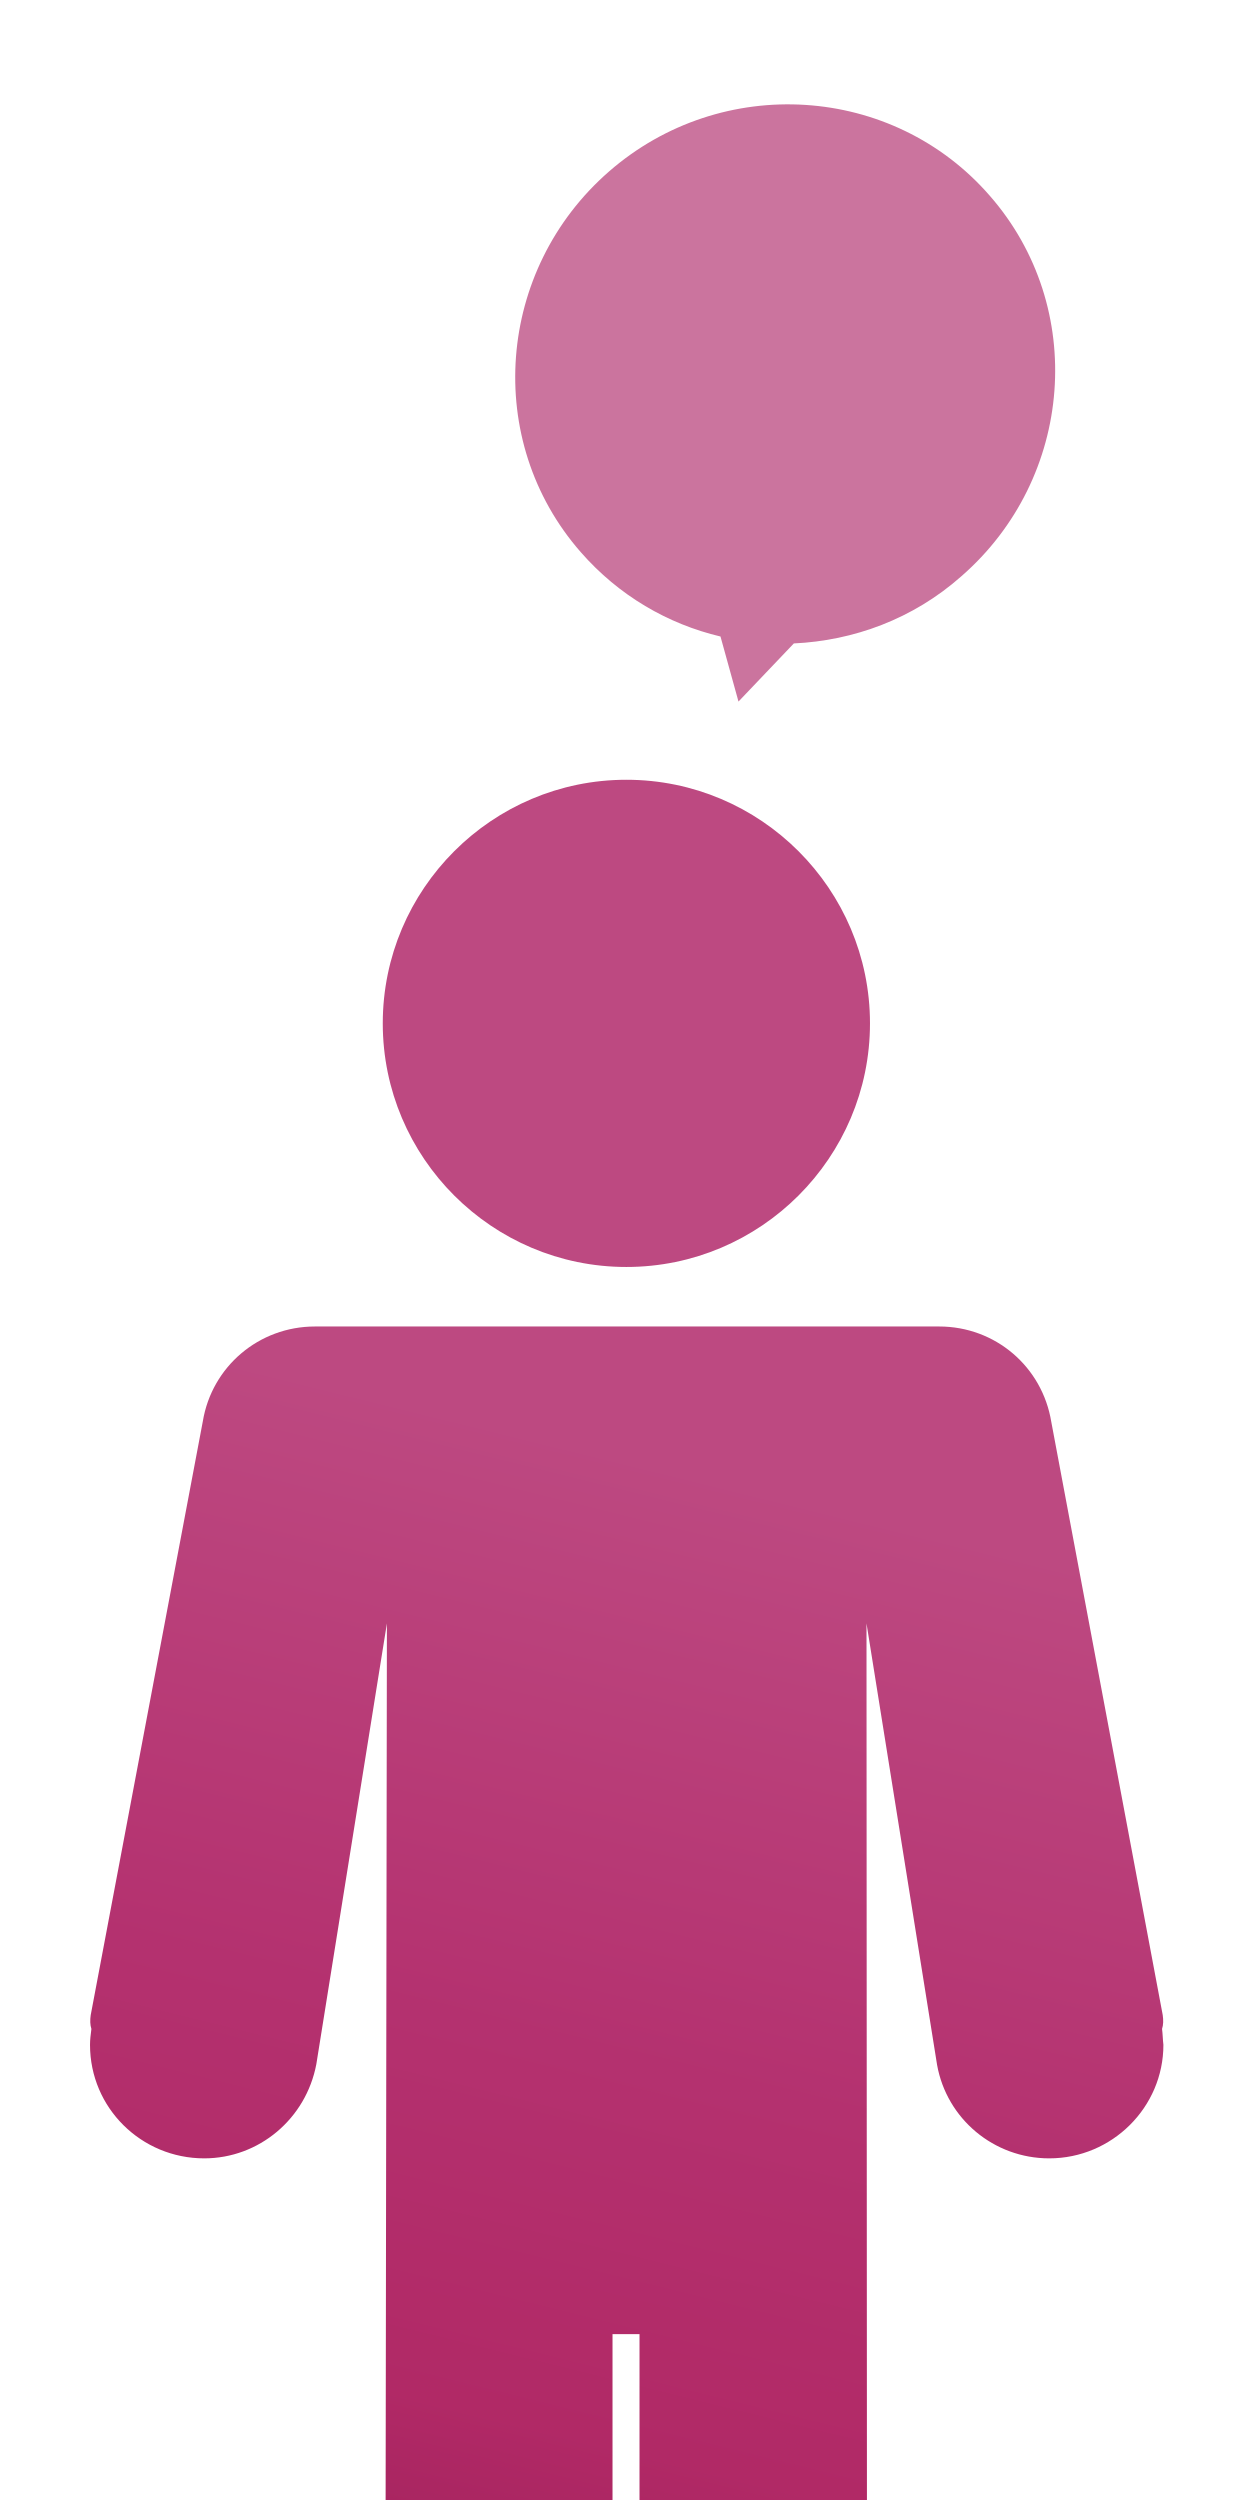
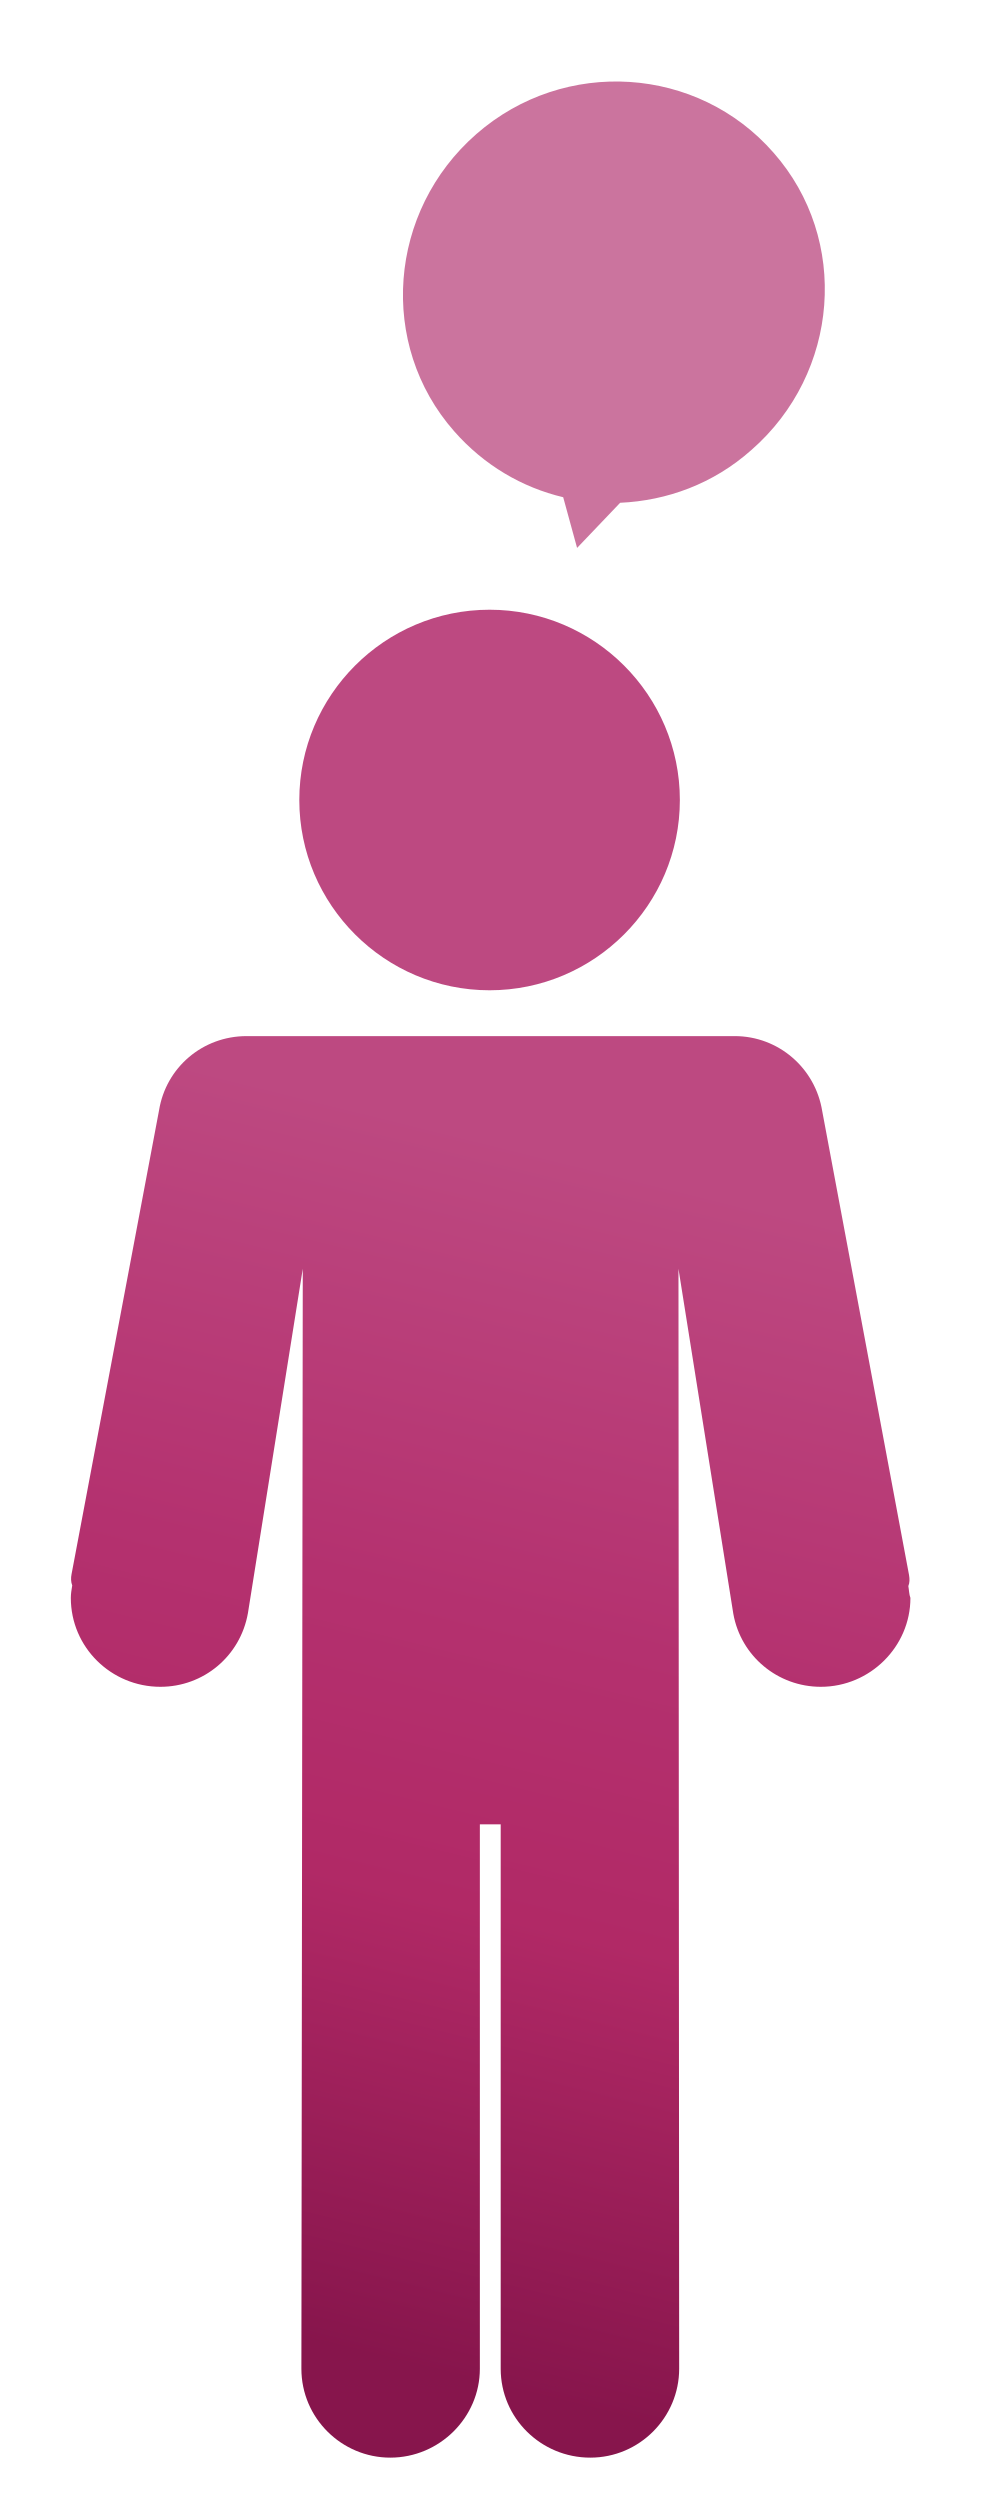
- <svg xmlns="http://www.w3.org/2000/svg" version="1.1" id="Capa_1" x="0px" y="0px" width="141.429px" height="281.428px" viewBox="0 0 141.429 281.428" enable-background="new 0 0 141.429 281.428" xml:space="preserve">
+ <svg xmlns="http://www.w3.org/2000/svg" version="1.1" id="Capa_1" x="0px" y="0px" viewBox="0 0 141.4 360" enable-background="new 0 0 141.4 360" xml:space="preserve">
  <g>
-     <linearGradient id="SVGID_1_" gradientUnits="userSpaceOnUse" x1="260.952" y1="447.768" x2="166.476" y2="66.133" gradientTransform="matrix(0.6267 0 0 -0.6267 -87.1323 371.9901)">
+     <linearGradient id="SVGID_1_" gradientUnits="userSpaceOnUse" x1="813.731" y1="-207.297" x2="719.255" y2="174.339" gradientTransform="matrix(0.6267 0 0 0.6267 -433.5547 221.2879)">
      <stop offset="0.29" style="stop-color:#BD4981" />
      <stop offset="0.56" style="stop-color:#B4316F" />
      <stop offset="0.731" style="stop-color:#B12966" />
      <stop offset="1" style="stop-color:#87154C" />
    </linearGradient>
-     <path fill="url(#SVGID_1_)" d="M70.512,142.625c15.113,0,27.423-12.31,27.423-27.423c0-15.114-12.31-27.423-27.423-27.423   c-15.114,0-27.423,12.309-27.423,27.423C43.089,130.316,55.397,142.625,70.512,142.625z" />
-     <linearGradient id="SVGID_2_" gradientUnits="userSpaceOnUse" x1="300.548" y1="437.961" x2="206.075" y2="56.339" gradientTransform="matrix(0.6267 0 0 -0.6267 -87.1323 371.9901)">
+     <path fill="url(#SVGID_1_)" d="M70.5,142.6c15.1,0,27.4-12.3,27.4-27.4c0-15.1-12.3-27.4-27.4-27.4c-15.1,0-27.4,12.3-27.4,27.4   C43.1,130.3,55.4,142.6,70.5,142.6z" />
+     <linearGradient id="SVGID_2_" gradientUnits="userSpaceOnUse" x1="853.325" y1="-197.491" x2="758.852" y2="184.131" gradientTransform="matrix(0.6267 0 0 0.6267 -433.5547 221.2879)">
      <stop offset="0.29" style="stop-color:#BD4981" />
      <stop offset="0.56" style="stop-color:#B4316F" />
      <stop offset="0.731" style="stop-color:#B12966" />
      <stop offset="1" style="stop-color:#87154C" />
    </linearGradient>
-     <path fill="url(#SVGID_2_)" d="M130.813,228.4c0.155-0.467,0.155-1.012,0.077-1.557l-12.543-66.767   c-1.014-6.232-6.311-10.751-12.621-10.751H35.454c-6.311,0-11.608,4.519-12.622,10.673l-12.621,66.845   c-0.077,0.545-0.077,1.09,0.078,1.557c-0.078,0.625-0.155,1.169-0.155,1.793c0,7.089,5.765,12.776,12.854,12.776   c6.155,0,11.452-4.44,12.621-10.595l7.946-49.627l-0.233,158.385c0,7.09,5.765,12.777,12.776,12.777   c7.09,0,12.854-5.767,12.854-12.777v-78.374h3.039v78.374c0,7.09,5.765,12.777,12.854,12.777s12.777-5.767,12.777-12.777   l-0.079-158.385l7.946,49.704c1.092,6.077,6.39,10.518,12.622,10.518c7.089,0,12.854-5.766,12.854-12.776   C130.89,229.569,130.89,228.947,130.813,228.4z" />
+     <path fill="url(#SVGID_2_)" d="M130.8,228.4c0.2-0.5,0.2-1,0.1-1.6l-12.5-66.8c-1-6.2-6.3-10.8-12.6-10.8H35.5   c-6.3,0-11.6,4.5-12.6,10.7l-12.6,66.8c-0.1,0.5-0.1,1.1,0.1,1.6c-0.1,0.6-0.2,1.2-0.2,1.8c0,7.1,5.8,12.8,12.9,12.8   c6.2,0,11.5-4.4,12.6-10.6l7.9-49.6l-0.2,158.4c0,7.1,5.8,12.8,12.8,12.8c7.1,0,12.9-5.8,12.9-12.8v-78.4h3v78.4   c0,7.1,5.8,12.8,12.9,12.8s12.8-5.8,12.8-12.8l-0.1-158.4l7.9,49.7c1.1,6.1,6.4,10.5,12.6,10.5c7.1,0,12.9-5.8,12.9-12.8   C130.9,229.6,130.9,228.9,130.8,228.4z" />
  </g>
-   <path fill="#CB749E" d="M68.564,19.299c-12.699,11.063-14.18,30.306-3.194,42.849c4.284,4.908,9.816,8.102,15.736,9.504l0,0  l2.026,7.323l6.232-6.544c6.7-0.312,13.399-2.727,18.854-7.557c12.697-11.063,14.179-30.306,3.193-42.849  C100.506,9.482,81.263,8.236,68.564,19.299z" />
+   <path fill="#CB749E" d="M68.6,19.3c-12.7,11.1-14.2,30.3-3.2,42.8c4.3,4.9,9.8,8.1,15.7,9.5l0,0l2,7.3l6.2-6.5  c6.7-0.3,13.4-2.7,18.9-7.6c12.7-11.1,14.2-30.3,3.2-42.8C100.5,9.5,81.3,8.2,68.6,19.3z" />
</svg>
